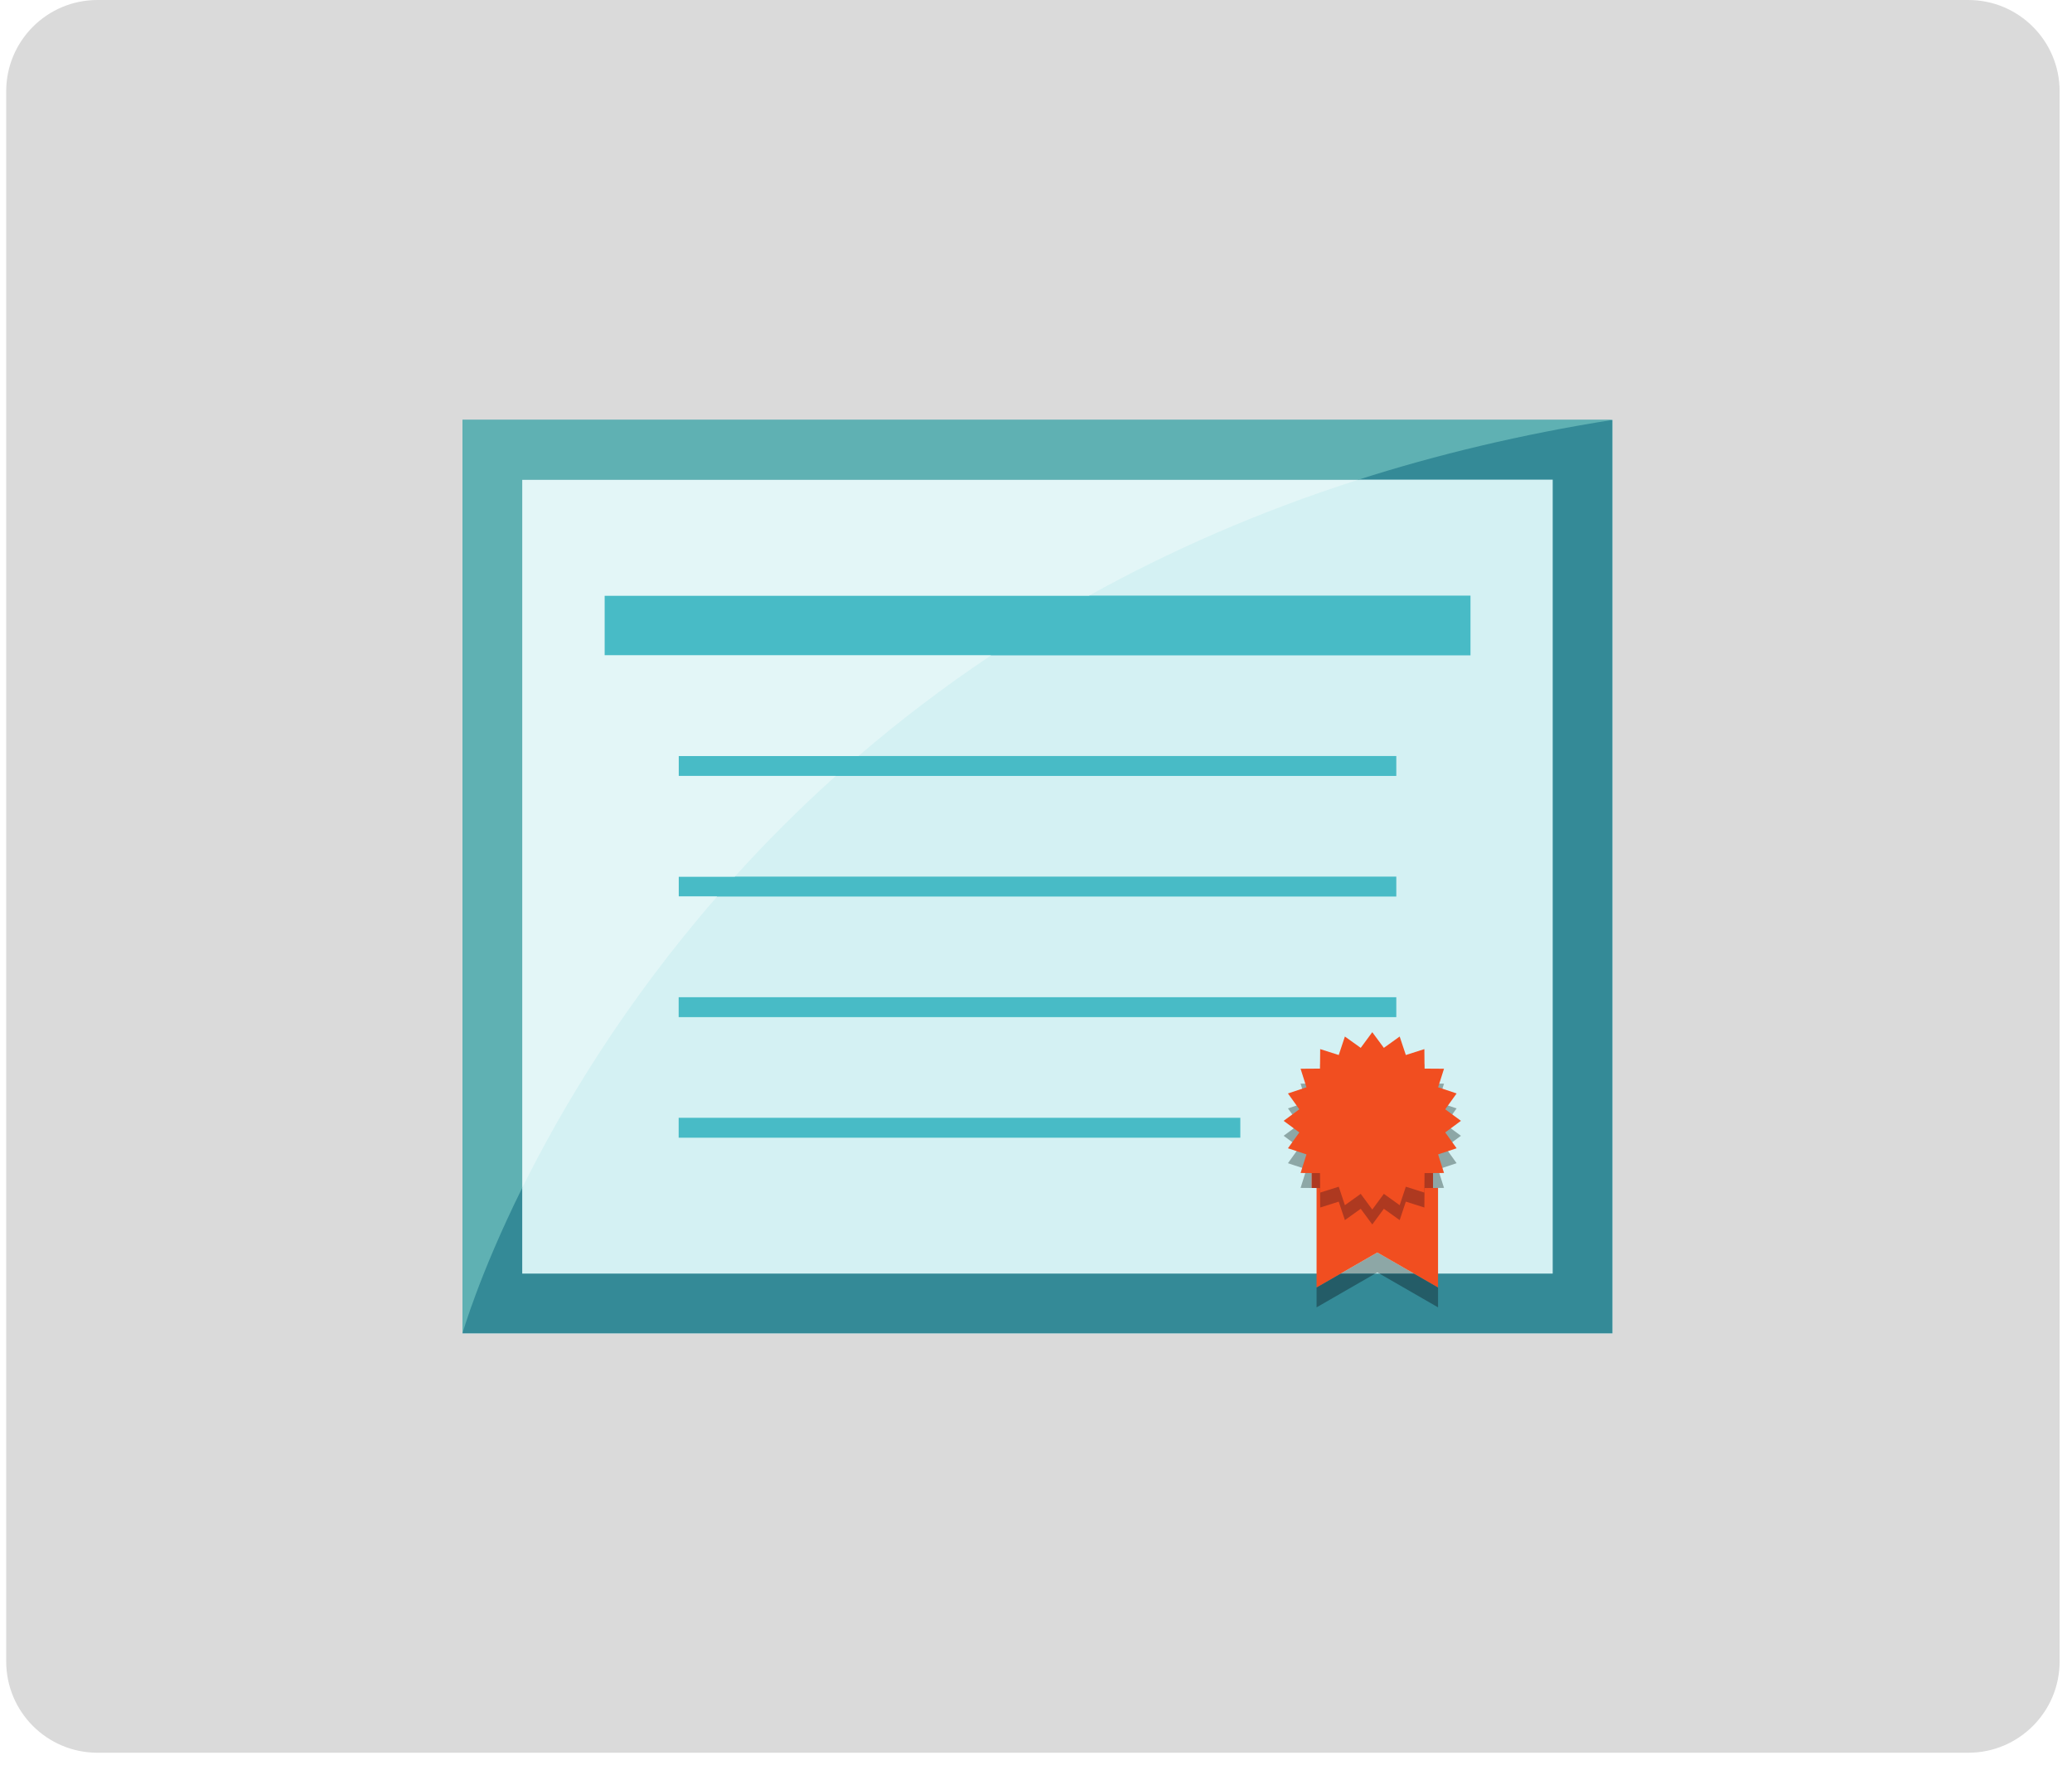
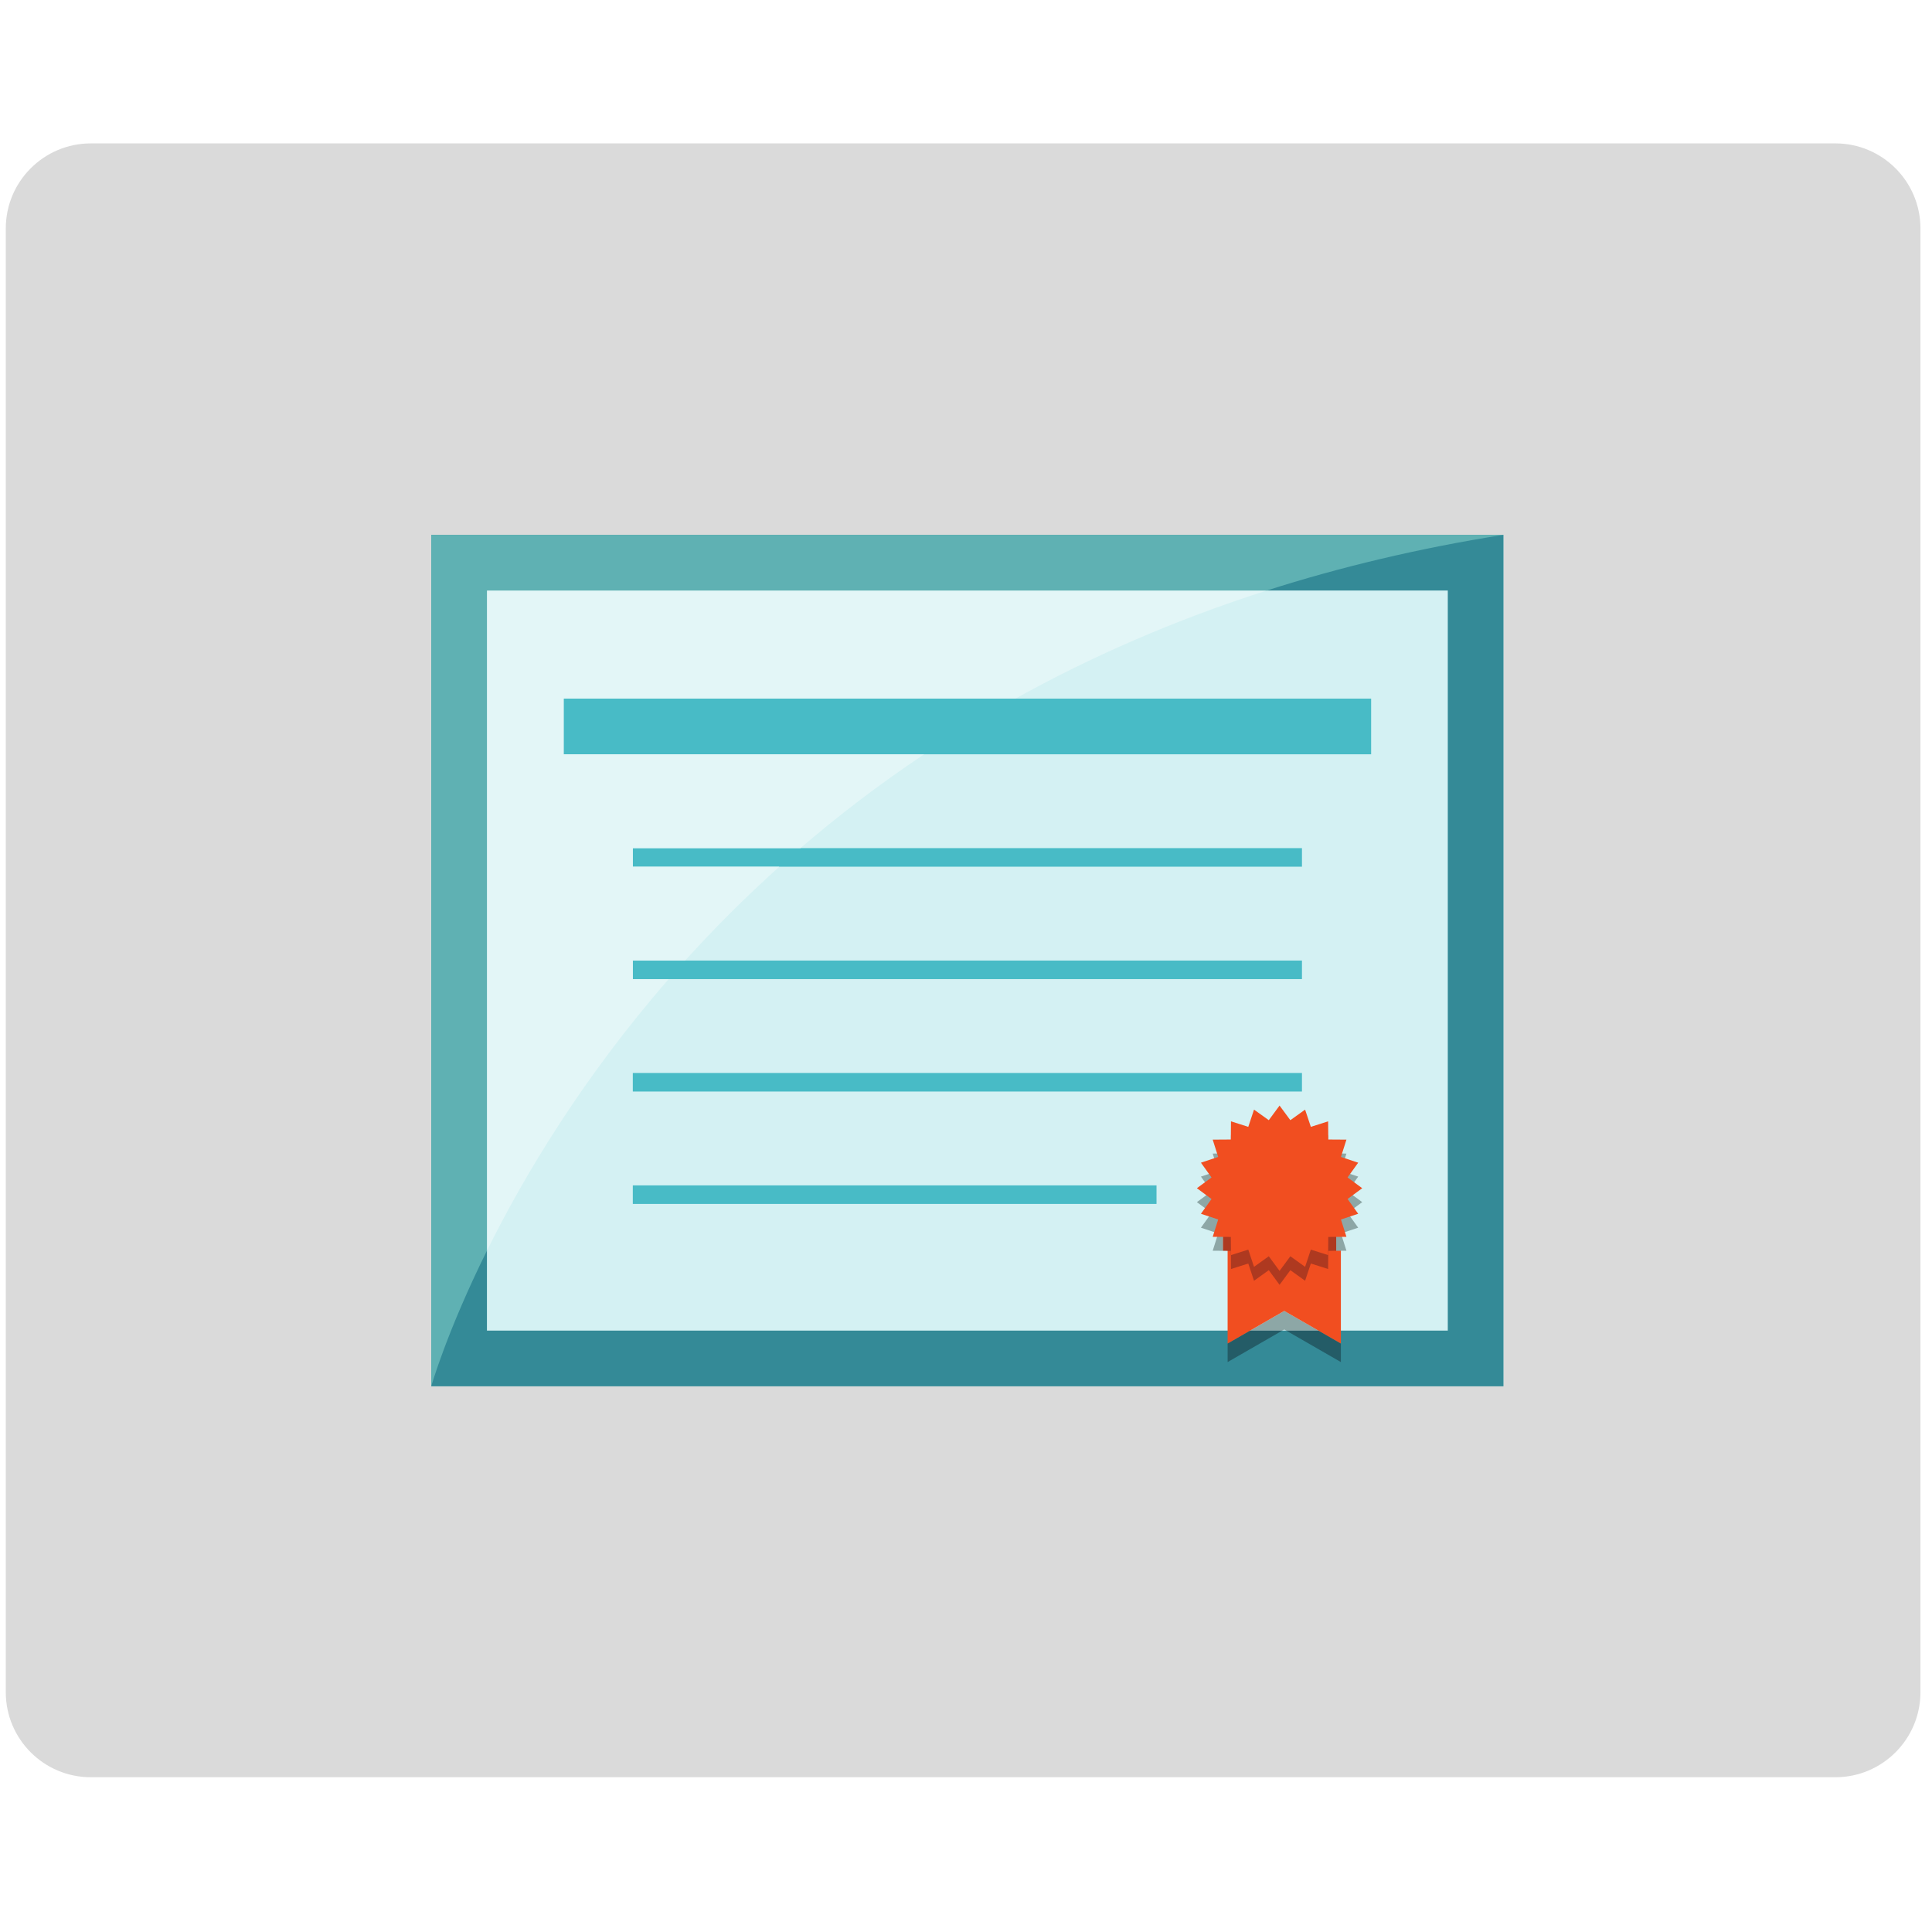
- <svg xmlns="http://www.w3.org/2000/svg" width="128" height="109" viewBox="0 0 128 109" fill="none">
+ <svg xmlns="http://www.w3.org/2000/svg" width="100" height="100" viewBox="0 0 128 109" fill="none">
  <rect x="0.383" width="126.852" height="108.247" rx="5.638" fill="#DADADA" />
  <path d="M28.572 82.347H99.609V25.934H28.572V82.347Z" fill="#D4F1F3" />
  <path d="M99.609 25.934H28.572V82.347H99.609V25.934ZM95.92 29.623V78.656H32.261V29.623H95.92Z" fill="#348A97" />
  <path d="M37.343 40.474H90.841V36.785H37.343V40.474Z" fill="#48BBC6" />
  <path d="M41.925 47.921H86.258V46.691H41.925V47.921Z" fill="#48BBC6" />
  <path d="M41.925 55.369H86.258V54.139H41.925V55.369Z" fill="#48BBC6" />
  <path d="M86.258 62.817H41.925V61.587H86.258V62.817Z" fill="#48BBC6" />
  <path d="M76.622 70.264H41.925V69.034H76.622V70.264Z" fill="#48BBC6" />
  <path d="M87.355 78.656H85.217L85.087 78.583L84.957 78.656H82.821L85.087 77.352L87.355 78.656Z" fill="#8DA7A6" />
  <path d="M88.837 80.741L85.215 78.656H87.353L88.837 79.511V80.741ZM81.333 80.741V78.656V79.511L82.819 78.656H84.955L81.333 80.741Z" fill="#245C67" />
  <path d="M81.333 79.511L85.085 77.352L88.837 79.511V70.258H81.333V79.511Z" fill="#F14E20" />
  <path d="M32.261 73.362V29.623H83.927C77.748 31.598 72.22 34.041 67.276 36.785H37.342V40.474H61.226C58.249 42.461 55.526 44.55 53.032 46.691H41.925V47.921H51.632C49.351 49.969 47.275 52.059 45.392 54.139H41.925V55.369H44.3C38.559 61.964 34.713 68.418 32.261 73.362Z" fill="#E3F6F7" />
  <path d="M28.572 82.347V25.934H99.609C93.969 26.824 88.749 28.081 83.927 29.623H32.261V73.361C29.587 78.755 28.572 82.347 28.572 82.347Z" fill="#5FB1B3" />
  <path d="M88.526 73.369V68.915H81.023V73.369L80.345 73.364L80.708 72.217L79.565 71.838L80.267 70.859L79.297 70.145L80.267 69.432L79.565 68.453L80.708 68.073L80.345 66.927L81.546 66.918L81.556 65.714L82.702 66.079L83.082 64.937L84.06 65.637L84.774 64.669L85.489 65.637L86.466 64.937L86.847 66.079L87.992 65.714L88.002 66.918L89.205 66.927L88.841 68.073L89.984 68.453L89.281 69.432L90.251 70.145L89.281 70.859L89.984 71.838L88.841 72.217L89.205 73.364L88.526 73.369Z" fill="#8DA7A6" />
  <path d="M84.774 75.622L84.06 74.653L83.082 75.353L82.702 74.212L81.556 74.575L81.546 73.373L81.022 73.369V70.145V68.915H88.526V73.369L88.002 73.373L87.992 74.575L86.847 74.212L86.466 75.353L85.489 74.653L84.774 75.622Z" fill="#AE3920" />
  <path d="M84.774 63.747L85.489 64.715L86.466 64.015L86.847 65.157L87.992 64.792L88.002 65.996L89.205 66.004L88.841 67.15L89.984 67.531L89.281 68.509L90.251 69.222L89.281 69.937L89.984 70.916L88.841 71.294L89.205 72.442L88.002 72.45L87.992 73.653L86.847 73.29L86.466 74.431L85.489 73.731L84.774 74.7L84.06 73.731L83.082 74.431L82.702 73.29L81.556 73.653L81.546 72.45L80.345 72.442L80.708 71.294L79.565 70.916L80.267 69.937L79.297 69.222L80.267 68.509L79.565 67.531L80.708 67.15L80.345 66.004L81.546 65.996L81.556 64.792L82.702 65.157L83.082 64.015L84.06 64.715L84.774 63.747Z" fill="#F14E20" />
</svg>
